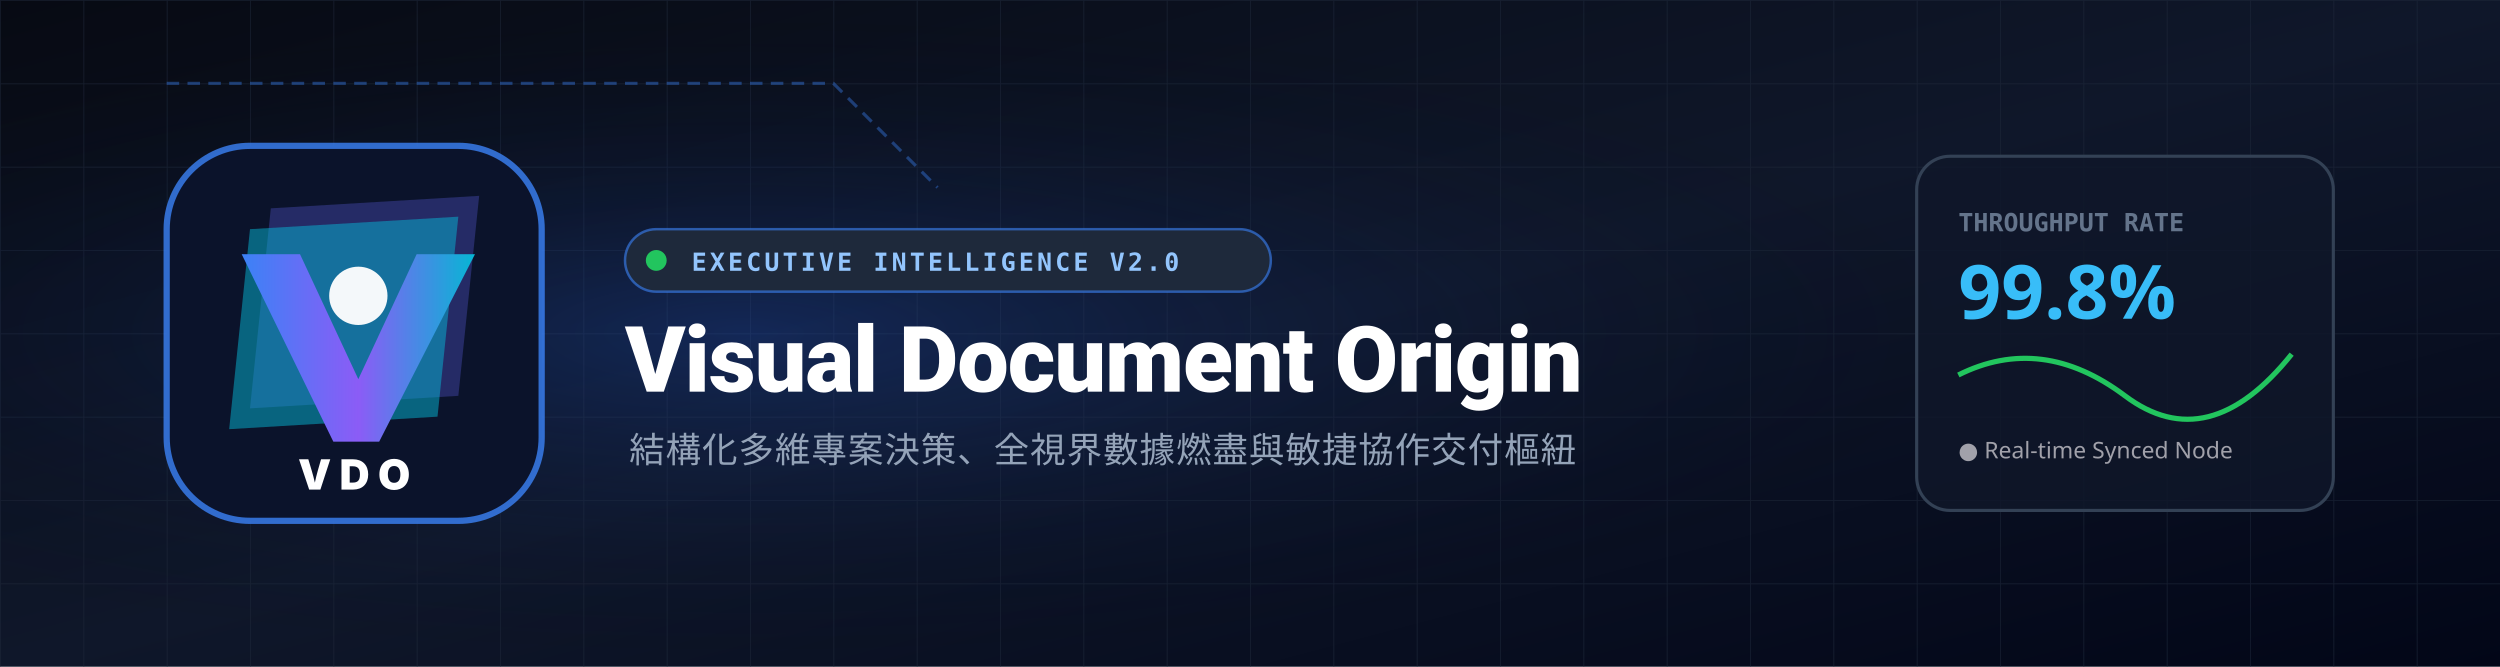
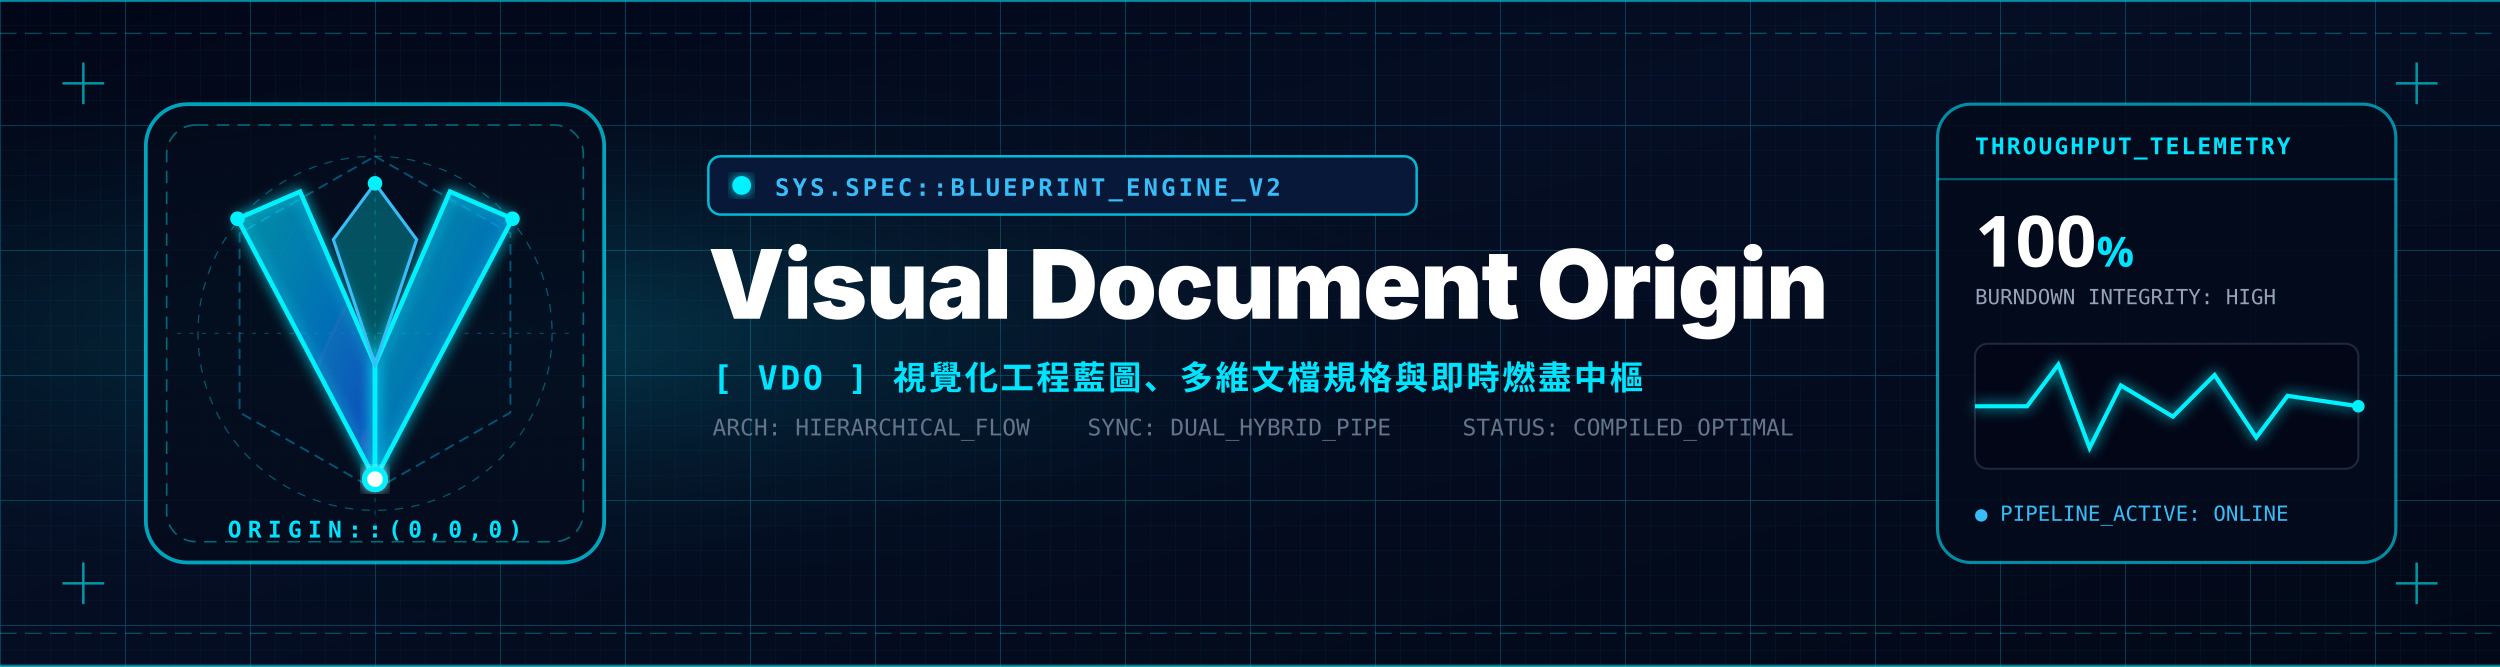
<svg xmlns="http://www.w3.org/2000/svg" viewBox="0 0 1200 320" width="100%" height="100%">
  <defs>
-     <linearGradient id="bannerBg" x1="0%" y1="0%" x2="100%" y2="100%">
-       <stop offset="0%" stop-color="#070a13" />
-       <stop offset="50%" stop-color="#0f172a" />
-       <stop offset="100%" stop-color="#020617" />
+     <linearGradient id="bgGrad" x1="0%" y1="0%" x2="100%" y2="100%">
+       <stop offset="0%" stop-color="#020617" />
+       <stop offset="40%" stop-color="#050e24" />
+       <stop offset="100%" stop-color="#020817" />
    </linearGradient>
-     <linearGradient id="neonGlow" x1="0%" y1="0%" x2="100%" y2="0%">
-       <stop offset="0%" stop-color="#3b82f6" />
-       <stop offset="50%" stop-color="#8b5cf6" />
-       <stop offset="100%" stop-color="#06b6d4" />
+     <linearGradient id="laserLine" x1="0%" y1="0%" x2="100%" y2="0%">
+       <stop offset="0%" stop-color="#00F2FE" />
+       <stop offset="50%" stop-color="#3B82F6" />
+       <stop offset="100%" stop-color="#8B5CF6" />
    </linearGradient>
-     <pattern id="grid" width="40" height="40" patternUnits="userSpaceOnUse">
-       <path d="M 40 0 L 0 0 0 40" fill="none" stroke="#1e293b" stroke-width="0.8" stroke-opacity="0.6" />
+     <linearGradient id="facetGrad" x1="0%" y1="0%" x2="100%" y2="100%">
+       <stop offset="0%" stop-color="#00E5FF" stop-opacity="0.35" />
+       <stop offset="100%" stop-color="#1D4ED8" stop-opacity="0.6" />
+     </linearGradient>
+     <pattern id="majorGrid" width="60" height="60" patternUnits="userSpaceOnUse">
+       <path d="M 60 0 L 0 0 0 60" fill="none" stroke="#00E5FF" stroke-width="0.8" stroke-opacity="0.25" />
    </pattern>
-     <radialGradient id="centerLight" cx="30%" cy="50%" r="50%">
-       <stop offset="0%" stop-color="#2563eb" stop-opacity="0.25" />
+     <pattern id="minorGrid" width="12" height="12" patternUnits="userSpaceOnUse">
+       <path d="M 12 0 L 0 0 0 12" fill="none" stroke="#00C0FF" stroke-width="0.35" stroke-opacity="0.12" />
+     </pattern>
+     <radialGradient id="prismLight" cx="20%" cy="50%" r="45%">
+       <stop offset="0%" stop-color="#00F2FE" stop-opacity="0.18" />
      <stop offset="100%" stop-color="#000000" stop-opacity="0" />
    </radialGradient>
+     <filter id="glow" x="-20%" y="-20%" width="140%" height="140%">
+       <feGaussianBlur stdDeviation="3" result="blur" />
+       <feMerge>
+         <feMergeNode in="blur" />
+         <feMergeNode in="SourceGraphic" />
+       </feMerge>
+     </filter>
  </defs>
-   <rect width="1200" height="320" fill="url(#bannerBg)" />
-   <rect width="1200" height="320" fill="url(#grid)" />
-   <rect width="1200" height="320" fill="url(#centerLight)" />
-   <path d="M 0 316 L 1200 316" stroke="url(#neonGlow)" stroke-width="4" />
-   <path d="M 80 40 L 400 40 L 450 90" fill="none" stroke="#3b82f6" stroke-width="1.5" stroke-opacity="0.4" stroke-dasharray="6,4" />
-   <g transform="translate(80, 70)">
-     <rect x="0" y="0" width="180" height="180" rx="40" fill="#0b132b" stroke="#3b82f6" stroke-width="3" stroke-opacity="0.8" />
-     <polygon points="50,30 150,24 140,120 40,126" fill="#6366f1" fill-opacity="0.3" />
-     <polygon points="40,40 140,34 130,130 30,136" fill="#06b6d4" fill-opacity="0.5" />
-     <polygon points="36,52 64,52 92,112 120,52 148,52 102,142 80,142" fill="url(#neonGlow)" />
-     <circle cx="92" cy="72" r="14" fill="#ffffff" fill-opacity="0.95" />
-     <text x="90" y="165" fill="#ffffff" font-size="20" font-family="-apple-system, BlinkMacSystemFont, sans-serif" font-weight="900" letter-spacing="4" text-anchor="middle">VDO</text>
+   <rect width="1200" height="320" fill="url(#bgGrad)" />
+   <rect width="1200" height="320" fill="url(#minorGrid)" />
+   <rect width="1200" height="320" fill="url(#majorGrid)" />
+   <rect width="1200" height="320" fill="url(#prismLight)" />
+   <path d="M 0 0 L 1200 0 M 0 320 L 1200 320" stroke="#00E5FF" stroke-width="2" stroke-opacity="0.5" />
+   <path d="M 0 16 L 1200 16" stroke="#00F2FE" stroke-width="0.6" stroke-dasharray="8,4" stroke-opacity="0.3" />
+   <path d="M 0 304 L 1200 304" stroke="#00F2FE" stroke-width="0.6" stroke-dasharray="8,4" stroke-opacity="0.3" />
+   <g stroke="#00F2FE" stroke-width="1.2" stroke-opacity="0.6">
+     <path d="M 40 30 L 40 50 M 30 40 L 50 40" />
+     <path d="M 1160 30 L 1160 50 M 1150 40 L 1170 40" />
+     <path d="M 40 270 L 40 290 M 30 280 L 50 280" />
+     <path d="M 1160 270 L 1160 290 M 1150 280 L 1170 280" />
  </g>
-   <g transform="translate(300, 110)">
-     <rect x="0" y="0" width="310" height="30" rx="15" fill="#1e293b" stroke="#3b82f6" stroke-width="1.2" stroke-opacity="0.6" />
-     <circle cx="15" cy="15" r="5" fill="#22c55e" />
-     <text x="32" y="20" fill="#93c5fd" font-size="12" font-family="monospace" font-weight="700" letter-spacing="1.5">EXECUTIVE INTELLIGENCE V2.0</text>
-     <text x="0" y="78" fill="#ffffff" font-size="44" font-family="-apple-system, BlinkMacSystemFont, 'Segoe UI', Roboto, sans-serif" font-weight="900" letter-spacing="-0.5">Visual Document Origin</text>
-     <text x="2" y="112" fill="#94a3b8" font-size="17" font-family="-apple-system, BlinkMacSystemFont, sans-serif" font-weight="500" letter-spacing="0.5">結構化多維專案決策、全視界數據燃盡與敏捷協作交付樞紐</text>
+   <g transform="translate(70, 50)">
+     <rect x="0" y="0" width="220" height="220" rx="20" fill="#040b1c" fill-opacity="0.85" stroke="#00E5FF" stroke-width="1.8" stroke-opacity="0.7" />
+     <rect x="10" y="10" width="200" height="200" rx="14" fill="none" stroke="#00F2FE" stroke-width="0.8" stroke-dasharray="6,4" stroke-opacity="0.4" />
+     <circle cx="110" cy="110" r="85" fill="none" stroke="#00E5FF" stroke-width="0.6" stroke-dasharray="4,4" stroke-opacity="0.35" />
+     <line x1="110" y1="15" x2="110" y2="205" stroke="#00E5FF" stroke-width="0.5" stroke-dasharray="2,4" stroke-opacity="0.3" />
+     <line x1="15" y1="110" x2="205" y2="110" stroke="#00E5FF" stroke-width="0.5" stroke-dasharray="2,4" stroke-opacity="0.3" />
+     <polygon points="110,25 175,62 175,148 110,185 45,148 45,62" fill="none" stroke="#00C0FF" stroke-width="0.9" stroke-opacity="0.4" stroke-dasharray="5,3" />
+     <polygon points="110,180 44,55 74,42 110,125" fill="url(#facetGrad)" stroke="#00F2FE" stroke-width="2.2" filter="url(#glow)" />
+     <polygon points="110,180 176,55 146,42 110,125" fill="url(#facetGrad)" stroke="#00F2FE" stroke-width="2.2" filter="url(#glow)" />
+     <polygon points="110,125 90,65 110,38 130,65" fill="#00F2FE" fill-opacity="0.3" stroke="#38BDF8" stroke-width="1.5" />
+     <circle cx="110" cy="180" r="5" fill="#FFFFFF" stroke="#00F2FE" stroke-width="2.5" filter="url(#glow)" />
+     <circle cx="44" cy="55" r="3.5" fill="#00F2FE" />
+     <circle cx="176" cy="55" r="3.5" fill="#00F2FE" />
+     <circle cx="110" cy="38" r="3.5" fill="#00F2FE" />
+     <text x="110" y="208" fill="#00E5FF" font-size="11" font-family="'JetBrains Mono', 'Fira Code', monospace" font-weight="700" letter-spacing="3" text-anchor="middle">ORIGIN::(0,0,0)</text>
  </g>
-   <g transform="translate(920, 75)">
-     <rect x="0" y="0" width="200" height="170" rx="16" fill="#0f172a" fill-opacity="0.8" stroke="#334155" stroke-width="1.5" />
-     <text x="20" y="36" fill="#64748b" font-size="12" font-family="monospace" font-weight="600">THROUGHPUT RATE</text>
-     <text x="20" y="78" fill="#38bdf8" font-size="36" font-family="sans-serif" font-weight="900">99.8%</text>
-     <path d="M 20 105 Q 60 85, 100 115 T 180 95" fill="none" stroke="#22c55e" stroke-width="2.5" />
-     <text x="20" y="145" fill="#a1a1aa" font-size="11" font-family="sans-serif">● Real-time Synced Node</text>
+   <g transform="translate(340, 75)">
+     <rect x="0" y="0" width="340" height="28" rx="6" fill="#071838" stroke="#00E5FF" stroke-width="1.2" stroke-opacity="0.8" />
+     <circle cx="16" cy="14" r="4.5" fill="#00F2FE" filter="url(#glow)" />
+     <text x="32" y="19" fill="#38BDF8" font-size="11.5" font-family="'JetBrains Mono', 'Fira Code', monospace" font-weight="700" letter-spacing="1.5">SYS.SPEC::BLUEPRINT_ENGINE_V2</text>
+     <text x="0" y="78" fill="#FFFFFF" font-size="46" font-family="'Space Grotesk', -apple-system, BlinkMacSystemFont, sans-serif" font-weight="900" letter-spacing="-0.5">Visual Document Origin</text>
+     <text x="2" y="112" fill="#00E5FF" font-size="16" font-family="'JetBrains Mono', monospace" font-weight="600" letter-spacing="1.2">[ VDO ] 視覺化工程藍圖、多維文檔規格與即時燃盡中樞</text>
+     <g transform="translate(2, 134)" fill="#64748B" font-size="11" font-family="'JetBrains Mono', monospace">
+       <text x="0" y="0">ARCH: HIERARCHICAL_FLOW</text>
+       <text x="180" y="0">SYNC: DUAL_HYBRID_PIPE</text>
+       <text x="360" y="0">STATUS: COMPILED_OPTIMAL</text>
+     </g>
+   </g>
+   <g transform="translate(930, 50)">
+     <rect x="0" y="0" width="220" height="220" rx="16" fill="#040b1c" fill-opacity="0.9" stroke="#00E5FF" stroke-width="1.5" stroke-opacity="0.6" />
+     <path d="M 0 36 L 220 36" stroke="#00E5FF" stroke-width="1" stroke-opacity="0.4" />
+     <text x="18" y="24" fill="#00E5FF" font-size="11" font-family="'JetBrains Mono', monospace" font-weight="700" letter-spacing="1">THROUGHPUT_TELEMETRY</text>
+     <text x="18" y="78" fill="#FFFFFF" font-size="34" font-family="'JetBrains Mono', sans-serif" font-weight="900">100<tspan fill="#00E5FF" font-size="20">%</tspan>
+     </text>
+     <text x="18" y="96" fill="#94A3B8" font-size="10" font-family="'JetBrains Mono', monospace">BURNDOWN INTEGRITY: HIGH</text>
+     <g transform="translate(18, 115)">
+       <rect width="184" height="60" rx="6" fill="#020617" stroke="#1E293B" stroke-width="1" />
+       <path d="M 0 30 L 25 30 L 40 10 L 55 50 L 70 20 L 95 35 L 115 15 L 135 45 L 150 25 L 184 30" fill="none" stroke="#00F2FE" stroke-width="2" filter="url(#glow)" />
+       <circle cx="184" cy="30" r="3" fill="#00F2FE" />
+     </g>
+     <text x="18" y="200" fill="#38BDF8" font-size="10" font-family="'JetBrains Mono', monospace">● PIPELINE_ACTIVE: ONLINE</text>
  </g>
</svg>
